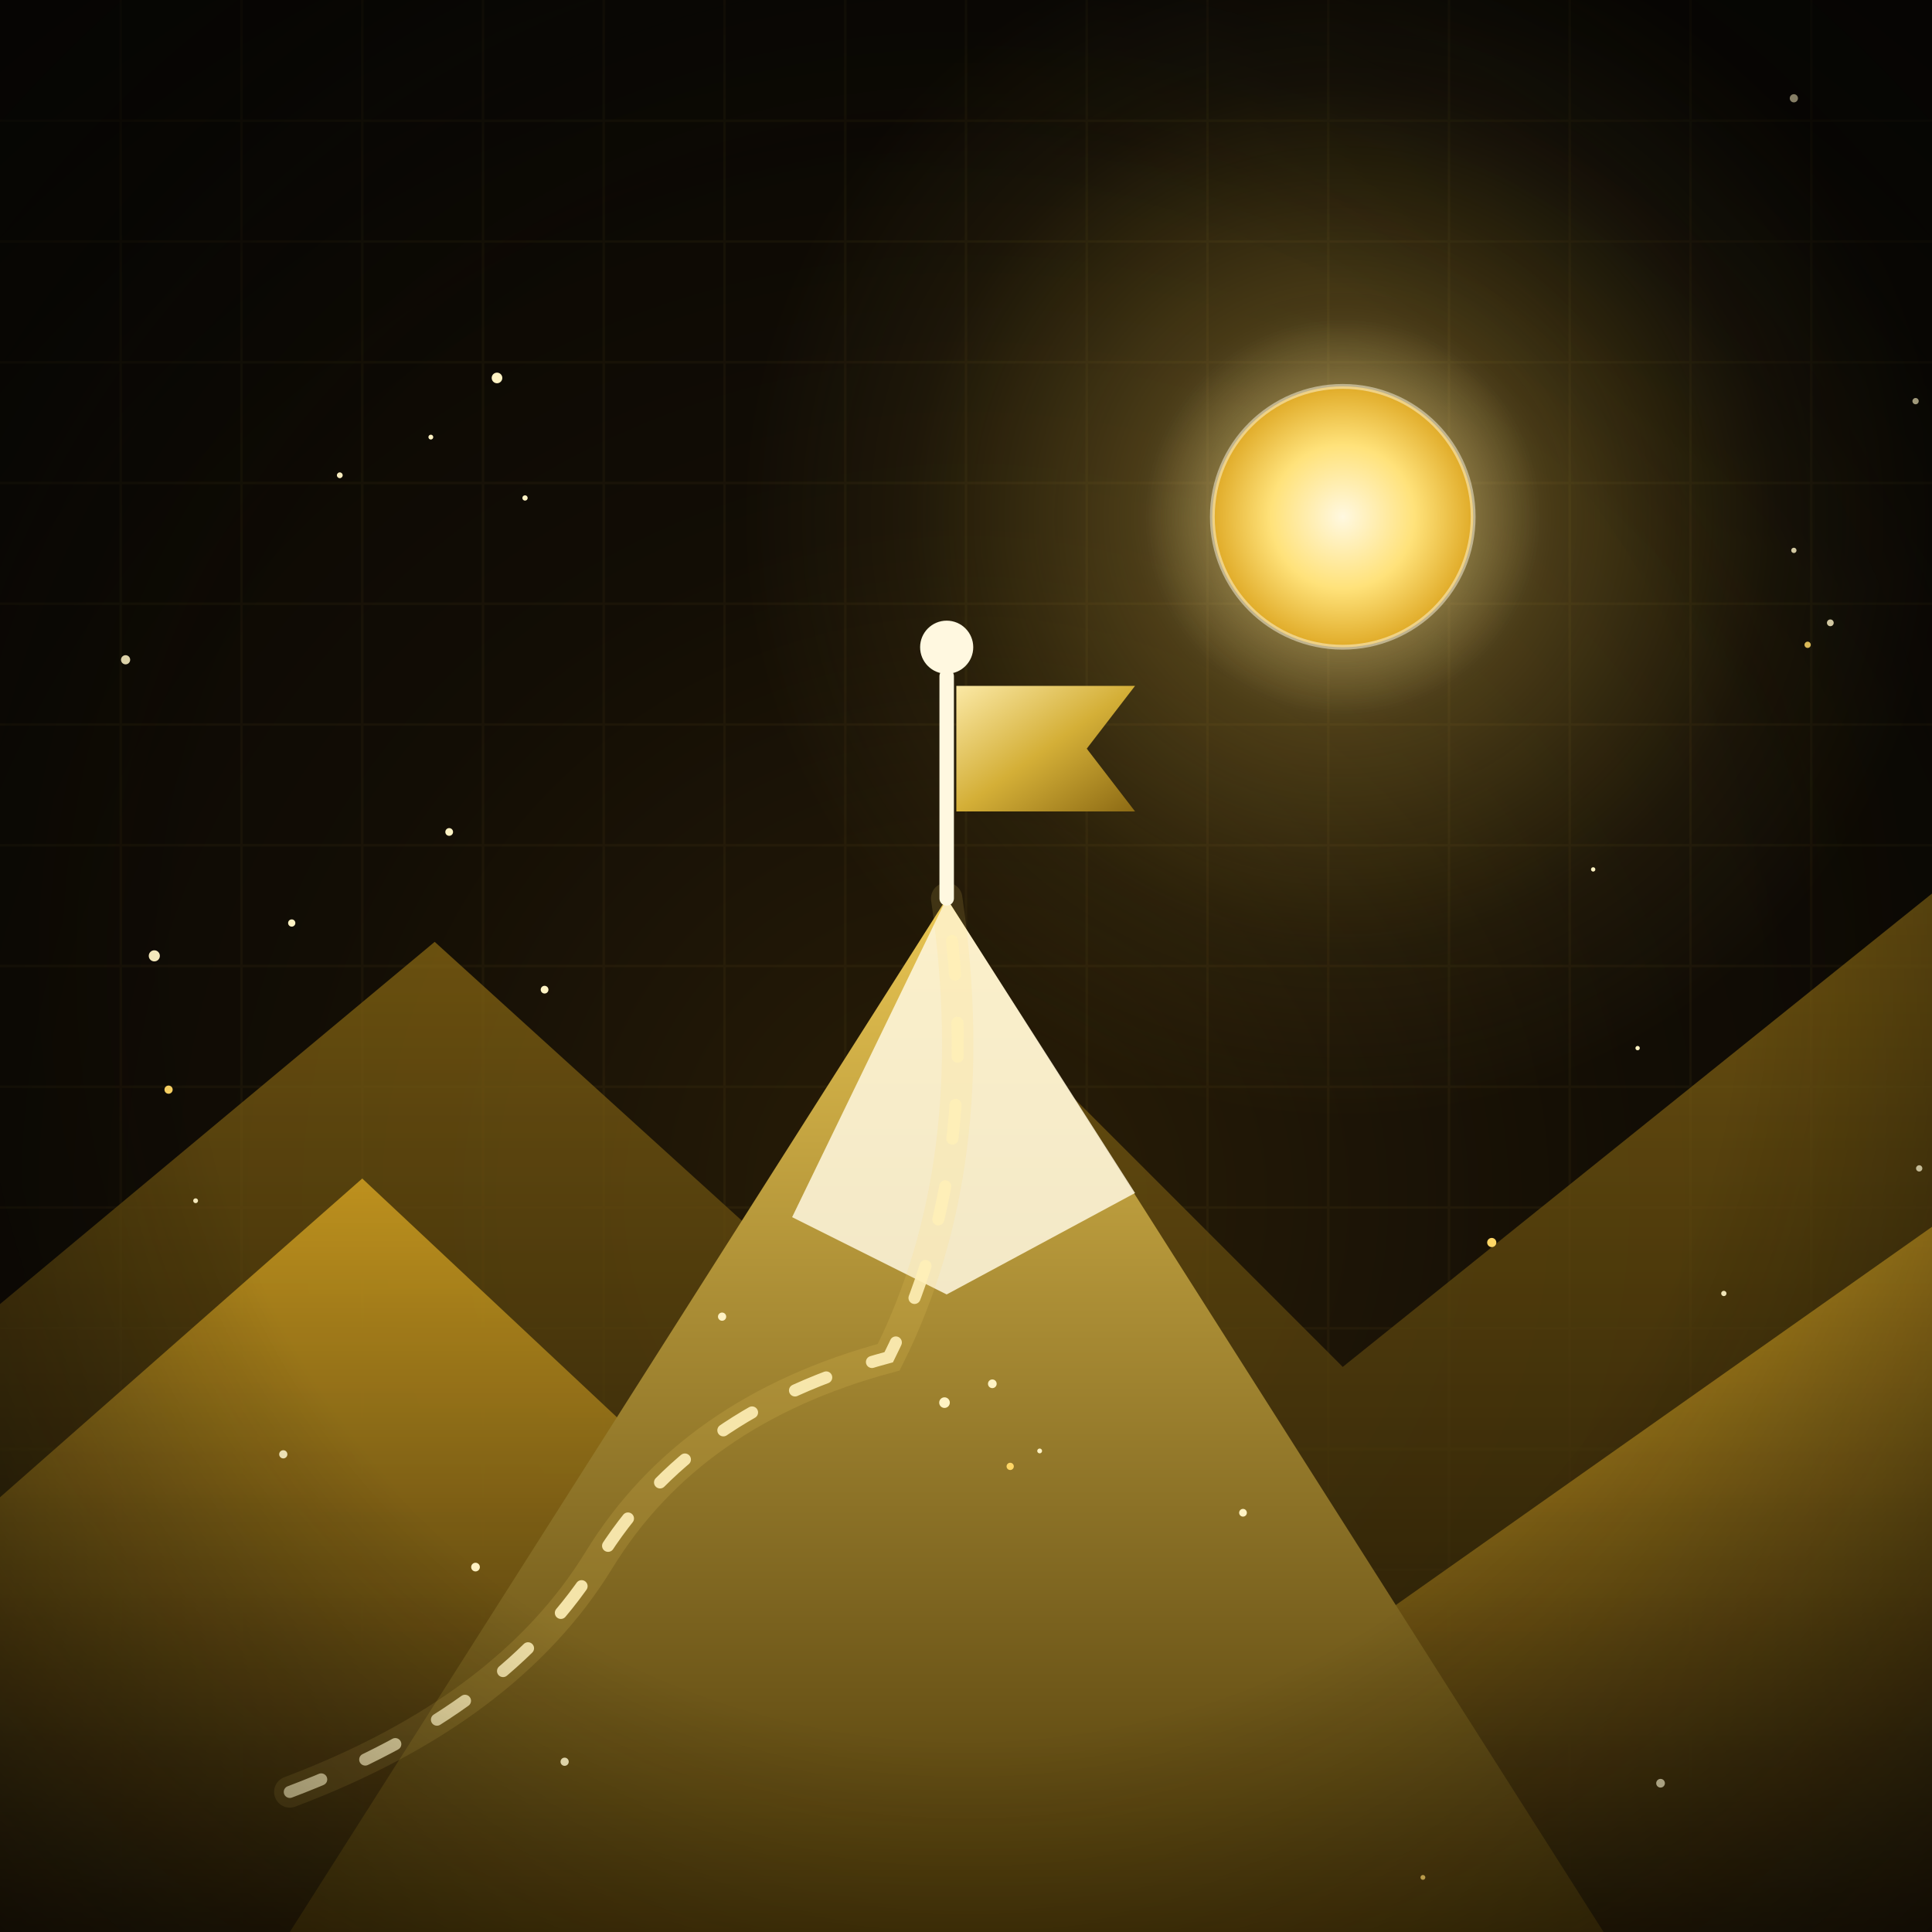
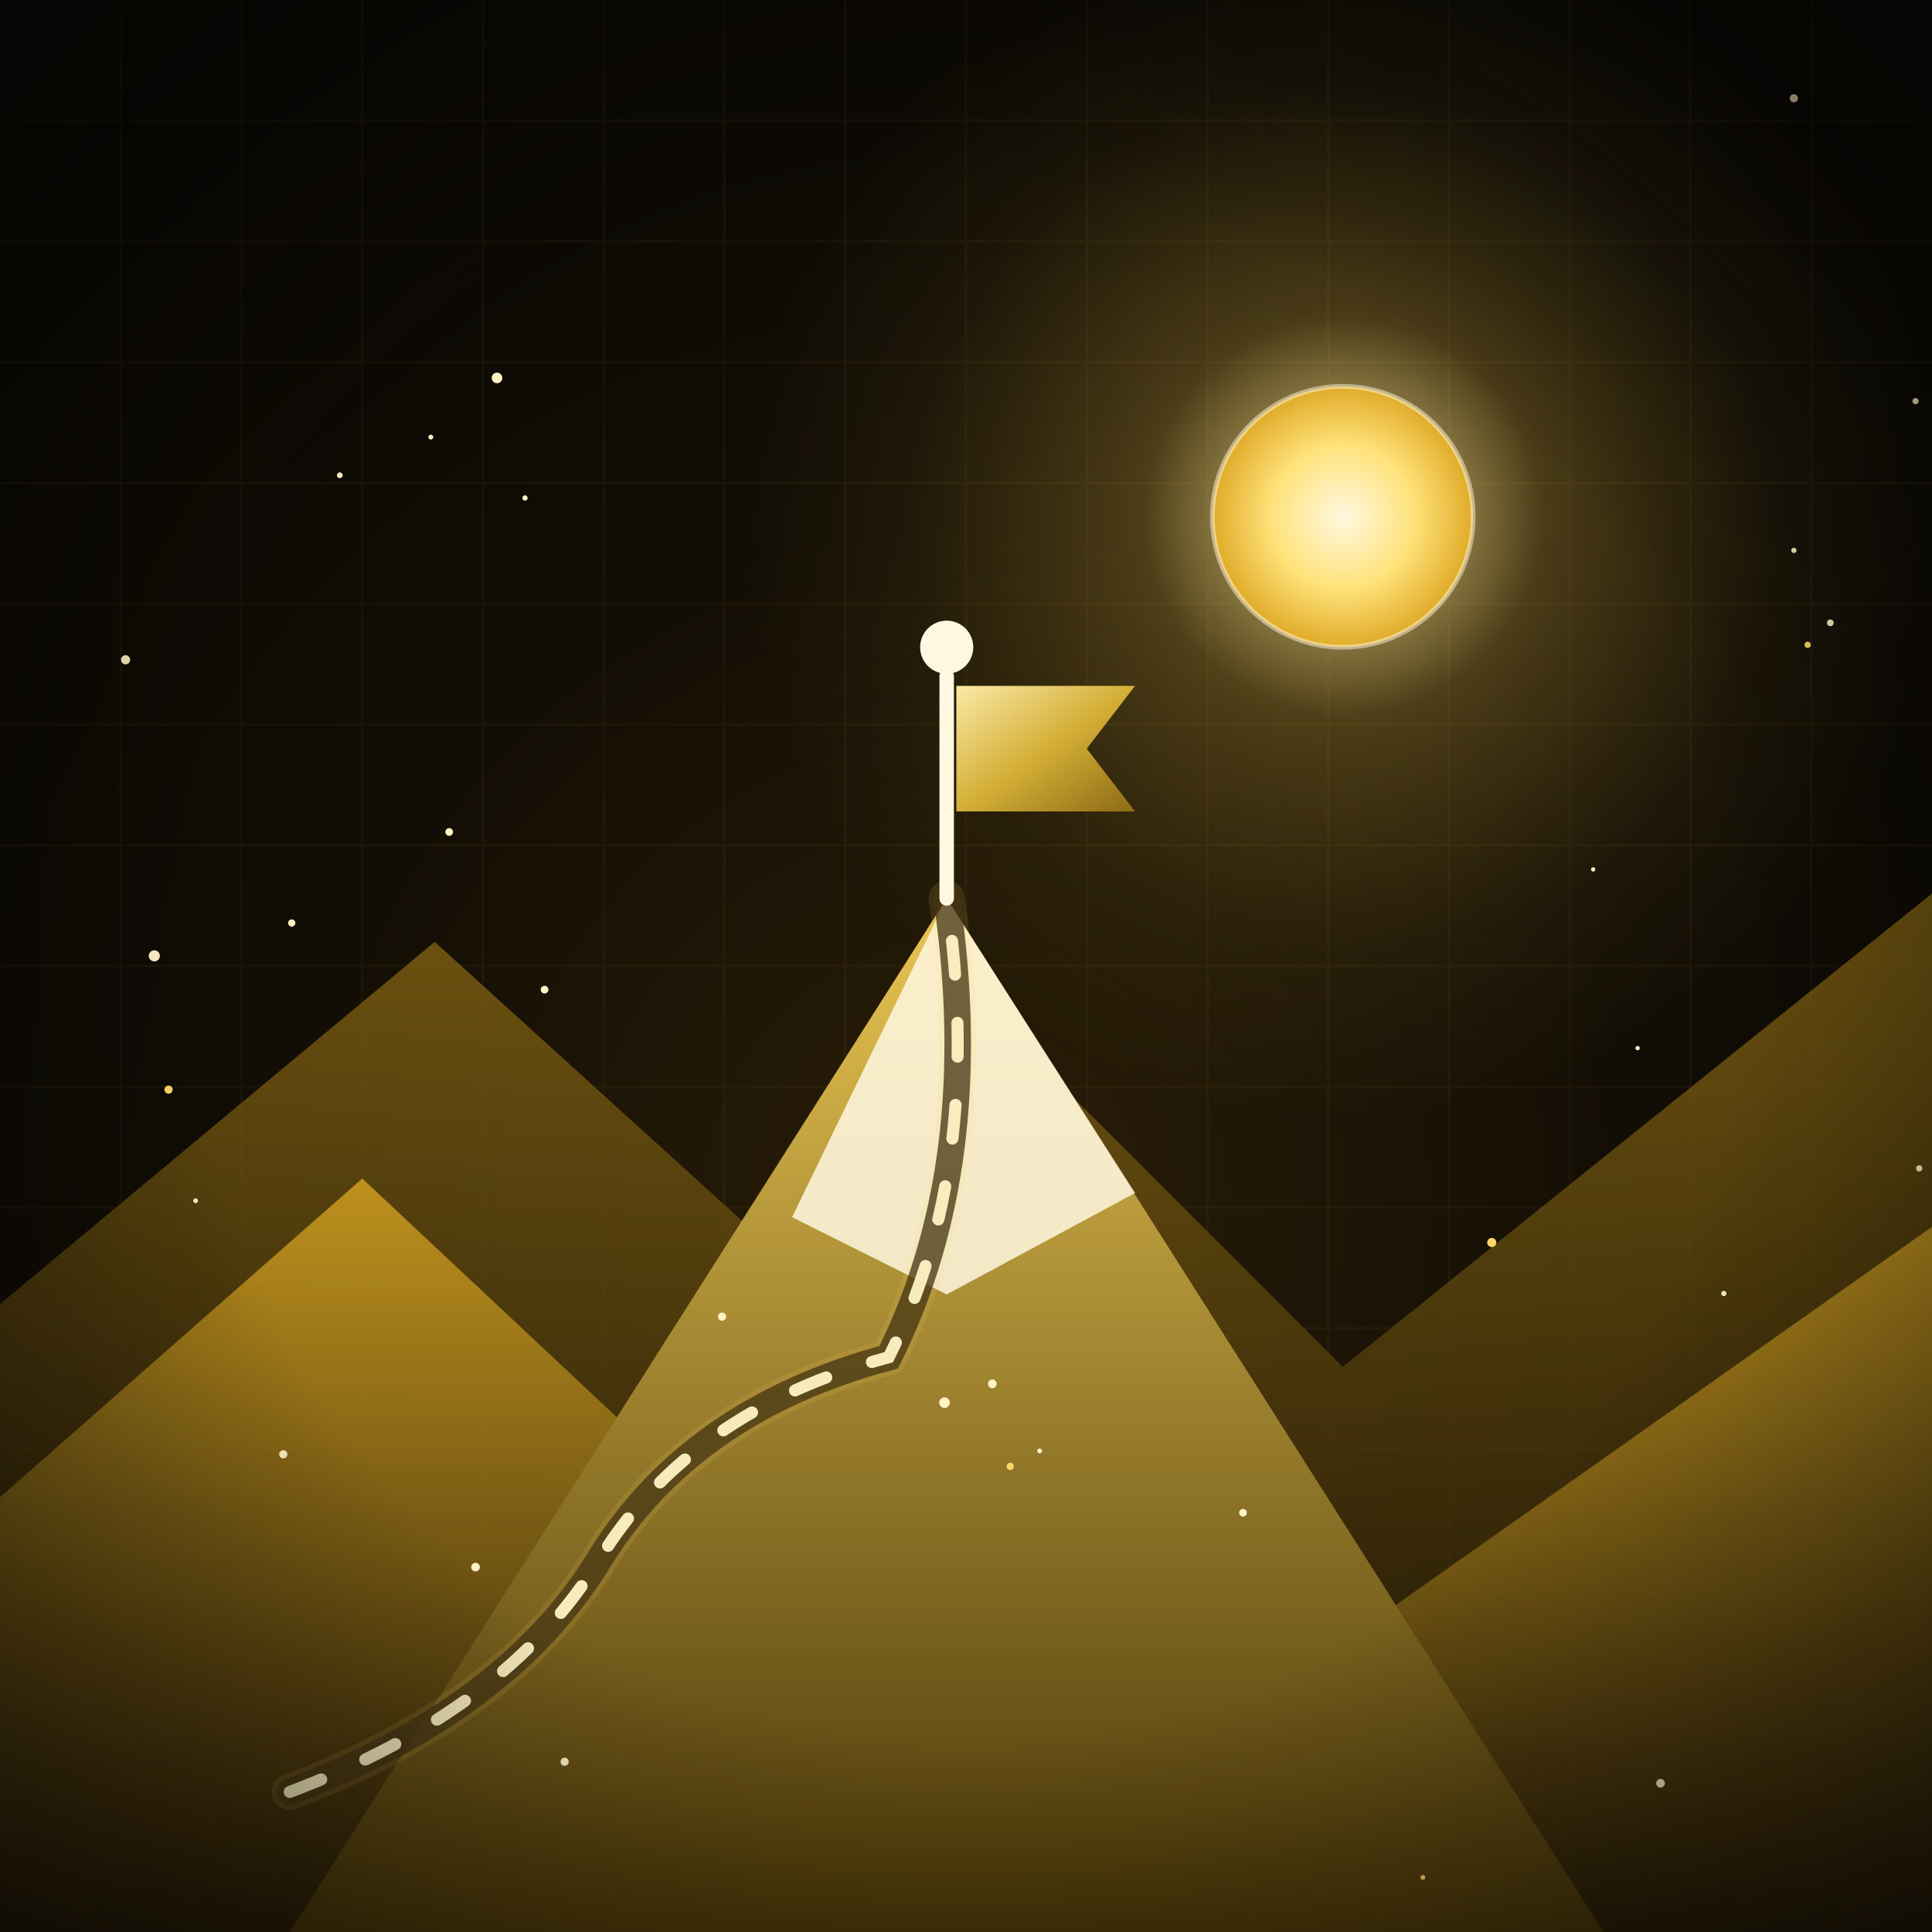
<svg xmlns="http://www.w3.org/2000/svg" viewBox="0 0 800 800" width="800" height="800" aria-hidden="true">
  <defs>
    <radialGradient id="bg" cx=".5" cy=".62" r=".78">
      <stop offset="0" stop-color="#2a1e07" />
      <stop offset=".45" stop-color="#120d05" />
      <stop offset="1" stop-color="#060503" />
    </radialGradient>
    <radialGradient id="soft">
      <stop offset="0" stop-color="#fff3c4" stop-opacity=".85" />
      <stop offset=".5" stop-color="#f5d76e" stop-opacity=".3" />
      <stop offset="1" stop-color="#f5d76e" stop-opacity="0" />
    </radialGradient>
    <radialGradient id="halo">
      <stop offset="0" stop-color="#fff2c8" stop-opacity=".55" />
      <stop offset=".35" stop-color="#e9bf48" stop-opacity=".26" />
      <stop offset=".72" stop-color="#d4af37" stop-opacity=".07" />
      <stop offset="1" stop-color="#d4af37" stop-opacity="0" />
    </radialGradient>
    <radialGradient id="vig" cx=".5" cy=".5" r=".72">
      <stop offset=".55" stop-color="#060503" stop-opacity="0" />
      <stop offset="1" stop-color="#060503" stop-opacity=".72" />
    </radialGradient>
    <linearGradient id="gold" x1="0" y1="0" x2="1" y2="1">
      <stop offset="0" stop-color="#fbe9a6" />
      <stop offset=".5" stop-color="#d4af37" />
      <stop offset="1" stop-color="#8c6a14" />
-     </linearGradient>
-     <linearGradient id="goldUp" x1="0" y1="1" x2="0" y2="0">
-       <stop offset="0" stop-color="#8c6a14" />
-       <stop offset=".55" stop-color="#d4af37" />
-       <stop offset="1" stop-color="#fff3c4" />
    </linearGradient>
    <linearGradient id="floor" x1="0" y1="0" x2="0" y2="1">
      <stop offset="0" stop-color="#d4af37" stop-opacity="0" />
      <stop offset="1" stop-color="#d4af37" stop-opacity=".16" />
    </linearGradient>
    <radialGradient id="sun7">
      <stop offset="0" stop-color="#fff8e0" />
      <stop offset=".55" stop-color="#ffe27a" />
      <stop offset="1" stop-color="#e0ab28" />
    </radialGradient>
    <linearGradient id="m1" x1="0" y1="0" x2="0" y2="1">
      <stop offset="0" stop-color="#e9c552" />
      <stop offset="1" stop-color="#4a3708" />
    </linearGradient>
    <linearGradient id="m2" x1="0" y1="0" x2="0" y2="1">
      <stop offset="0" stop-color="#c99a20" />
      <stop offset="1" stop-color="#2a1e07" />
    </linearGradient>
    <linearGradient id="m3" x1="0" y1="0" x2="0" y2="1">
      <stop offset="0" stop-color="#8c6a14" />
      <stop offset="1" stop-color="#140e04" />
    </linearGradient>
  </defs>
  <style>
.tw{animation:tw 3s ease-in-out infinite alternate}
.breathe{transform-box:fill-box;transform-origin:center;animation:breathe 5s ease-in-out infinite alternate}
@keyframes tw{from{opacity:.18}to{opacity:1}}
@keyframes breathe{from{opacity:.72;transform:scale(.96)}to{opacity:1;transform:scale(1.05)}}
- @keyframes spin{to{transform:rotate(360deg)}}
.trail{animation:trail 3.4s linear infinite}
.flag{transform-box:fill-box;transform-origin:left center;animation:flag 3.6s ease-in-out infinite}
.star{transform-box:fill-box;transform-origin:center;animation:star 4s ease-in-out infinite}
@keyframes trail{to{stroke-dashoffset:-68}}
@keyframes flag{0%,100%{transform:skewY(0) scaleX(1)}50%{transform:skewY(-5deg) scaleX(.9)}}
@keyframes star{0%,100%{opacity:.5;transform:scale(.85)}50%{opacity:1;transform:scale(1.15)}}</style>
  <rect width="800" height="800" fill="url(#bg)" />
  <g fill="none" stroke="#d4af37" stroke-width="1" opacity=".05">
    <path d="M50 0V800" />
    <path d="M100 0V800" />
    <path d="M150 0V800" />
    <path d="M200 0V800" />
    <path d="M250 0V800" />
    <path d="M300 0V800" />
    <path d="M350 0V800" />
    <path d="M400 0V800" />
    <path d="M450 0V800" />
    <path d="M500 0V800" />
    <path d="M550 0V800" />
    <path d="M600 0V800" />
    <path d="M650 0V800" />
    <path d="M700 0V800" />
    <path d="M750 0V800" />
    <path d="M0 50H800" />
    <path d="M0 100H800" />
    <path d="M0 150H800" />
    <path d="M0 200H800" />
    <path d="M0 250H800" />
    <path d="M0 300H800" />
    <path d="M0 350H800" />
    <path d="M0 400H800" />
    <path d="M0 450H800" />
    <path d="M0 500H800" />
    <path d="M0 550H800" />
    <path d="M0 600H800" />
    <path d="M0 650H800" />
    <path d="M0 700H800" />
    <path d="M0 750H800" />
  </g>
  <g transform="translate(556 214)">
    <circle class="breathe" r="250" fill="url(#halo)" />
    <circle r="82" fill="url(#soft)" />
    <circle r="54" fill="url(#sun7)" />
    <circle r="54" fill="none" stroke="#fff8e0" stroke-width="2" opacity=".5" />
  </g>
  <path d="M0 800V540l180-150 130 118 96-92 150 150 244-196v430Z" fill="url(#m3)" opacity=".75" />
  <path d="M0 800V620l150-132 128 120 118-118 180 176 224-158v292Z" fill="url(#m2)" opacity=".9" />
  <path d="M120 800L392 372 664 800Z" fill="url(#m1)" />
  <path d="M392 372L470 494l-78 42-64-32Z" fill="#fff8e0" opacity=".85" />
-   <path class="trail" d="M120 742q90-34 128-96t120-84q40-80 24-190" fill="none" stroke="#fff3c4" stroke-width="5" stroke-linecap="round" stroke-dasharray="14 20" opacity=".9" />
-   <path d="M120 742q90-34 128-96t120-84q40-80 24-190" fill="none" stroke="#ffd766" stroke-width="13" stroke-linecap="round" opacity=".14" />
+   <path d="M120 742q90-34 128-96t120-84q40-80 24-190" fill="none" stroke="#2a1e07" stroke-width="11" stroke-linecap="round" opacity=".75" />
+   <path d="M120 742q90-34 128-96t120-84q40-80 24-190" fill="none" stroke="#ffd766" stroke-width="15" stroke-linecap="round" opacity=".12" />
+   <path class="trail" d="M120 742q90-34 128-96t120-84q40-80 24-190" fill="none" stroke="#fff3c4" stroke-width="5" stroke-linecap="round" stroke-dasharray="14 20" opacity=".95" />
  <g transform="translate(392 372)">
    <path d="M0 0v-92" stroke="#fff8e0" stroke-width="6" stroke-linecap="round" />
    <path class="flag" d="M4 -88h74l-20 26 20 26H4Z" fill="url(#gold)" />
    <circle class="star" cx="0" cy="-104" r="11" fill="#fff8e0" />
  </g>
  <circle class="tw" cx="63.9" cy="395.8" r="2.3" fill="#fff3c4" style="animation-duration:3.3s;animation-delay:-4s" />
  <circle class="tw" cx="687.6" cy="738.4" r="1.8" fill="#fff3c4" style="animation-duration:2.9s;animation-delay:-2.9s" />
  <circle class="tw" cx="713.8" cy="535.6" r="1.1" fill="#fff3c4" style="animation-duration:4.6s;animation-delay:-4.6s" />
  <circle class="tw" cx="514.7" cy="626.4" r="1.6" fill="#fff3c4" style="animation-duration:4.1s;animation-delay:-4.8s" />
  <circle class="tw" cx="742.8" cy="40.7" r="1.7" fill="#fff3c4" style="animation-duration:3.6s;animation-delay:-0.6s" />
  <circle class="tw" cx="117.3" cy="602.2" r="1.7" fill="#fff3c4" style="animation-duration:2.6s;animation-delay:-4.8s" />
  <circle class="tw" cx="178.4" cy="181" r="1" fill="#fff3c4" style="animation-duration:2.4s;animation-delay:-1.9s" />
  <circle class="tw" cx="186" cy="344.5" r="1.6" fill="#fff3c4" style="animation-duration:2.8s;animation-delay:-2.1s" />
  <circle class="tw" cx="410.9" cy="573" r="1.8" fill="#fff3c4" style="animation-duration:3.7s;animation-delay:-3.9s" />
  <circle class="tw" cx="794.7" cy="483.8" r="1.3" fill="#fff3c4" style="animation-duration:4.6s;animation-delay:-0.2s" />
  <circle class="tw" cx="659.7" cy="360" r="0.9" fill="#fff3c4" style="animation-duration:4.9s;animation-delay:-2.6s" />
  <circle class="tw" cx="196.9" cy="648.9" r="1.8" fill="#fff3c4" style="animation-duration:3.7s;animation-delay:-3.9s" />
  <circle class="tw" cx="418.3" cy="607.2" r="1.5" fill="#ffd766" style="animation-duration:3.9s;animation-delay:-2.6s" />
  <circle class="tw" cx="589.2" cy="777.4" r="1" fill="#ffd766" style="animation-duration:2.5s;animation-delay:-4.9s" />
  <circle class="tw" cx="678.1" cy="434" r="0.9" fill="#fff3c4" style="animation-duration:3.9s;animation-delay:-3.1s" />
  <circle class="tw" cx="140.7" cy="196.8" r="1.2" fill="#fff3c4" style="animation-duration:2.1s;animation-delay:-1.4s" />
  <circle class="tw" cx="748.5" cy="267" r="1.3" fill="#ffd766" style="animation-duration:4.6s;animation-delay:-2.3s" />
  <circle class="tw" cx="69.8" cy="451.2" r="1.7" fill="#ffd766" style="animation-duration:4.4s;animation-delay:-2.1s" />
  <circle class="tw" cx="205.8" cy="156.5" r="2.2" fill="#fff3c4" style="animation-duration:4.3s;animation-delay:-3.7s" />
  <circle class="tw" cx="299" cy="545.2" r="1.7" fill="#fff3c4" style="animation-duration:2.8s;animation-delay:-0.9s" />
  <circle class="tw" cx="120.8" cy="382.2" r="1.5" fill="#fff3c4" style="animation-duration:3.7s;animation-delay:-0s" />
  <circle class="tw" cx="52" cy="273.2" r="1.9" fill="#fff3c4" style="animation-duration:3.5s;animation-delay:-4.7s" />
  <circle class="tw" cx="217.4" cy="206.2" r="1.1" fill="#fff3c4" style="animation-duration:2.1s;animation-delay:-3s" />
  <circle class="tw" cx="430.5" cy="600.8" r="1" fill="#fff3c4" style="animation-duration:2s;animation-delay:-2.6s" />
  <circle class="tw" cx="233.8" cy="729.5" r="1.7" fill="#fff3c4" style="animation-duration:3.3s;animation-delay:-2s" />
  <circle class="tw" cx="391.1" cy="580.8" r="2.2" fill="#fff3c4" style="animation-duration:2.4s;animation-delay:-1.5s" />
  <circle class="tw" cx="742.8" cy="227.9" r="1.1" fill="#fff3c4" style="animation-duration:3.7s;animation-delay:-2.8s" />
  <circle class="tw" cx="225.5" cy="409.8" r="1.6" fill="#fff3c4" style="animation-duration:3.7s;animation-delay:-3.9s" />
  <circle class="tw" cx="81" cy="497.2" r="1" fill="#fff3c4" style="animation-duration:4.6s;animation-delay:-3.8s" />
  <circle class="tw" cx="617.7" cy="514.5" r="1.9" fill="#ffd766" style="animation-duration:2s;animation-delay:-2.4s" />
  <circle class="tw" cx="757.9" cy="257.9" r="1.4" fill="#fff3c4" style="animation-duration:3.7s;animation-delay:-3.5s" />
  <circle class="tw" cx="793.2" cy="166.1" r="1.3" fill="#fff3c4" style="animation-duration:3.9s;animation-delay:-3.5s" />
  <rect width="800" height="800" fill="url(#vig)" />
</svg>
